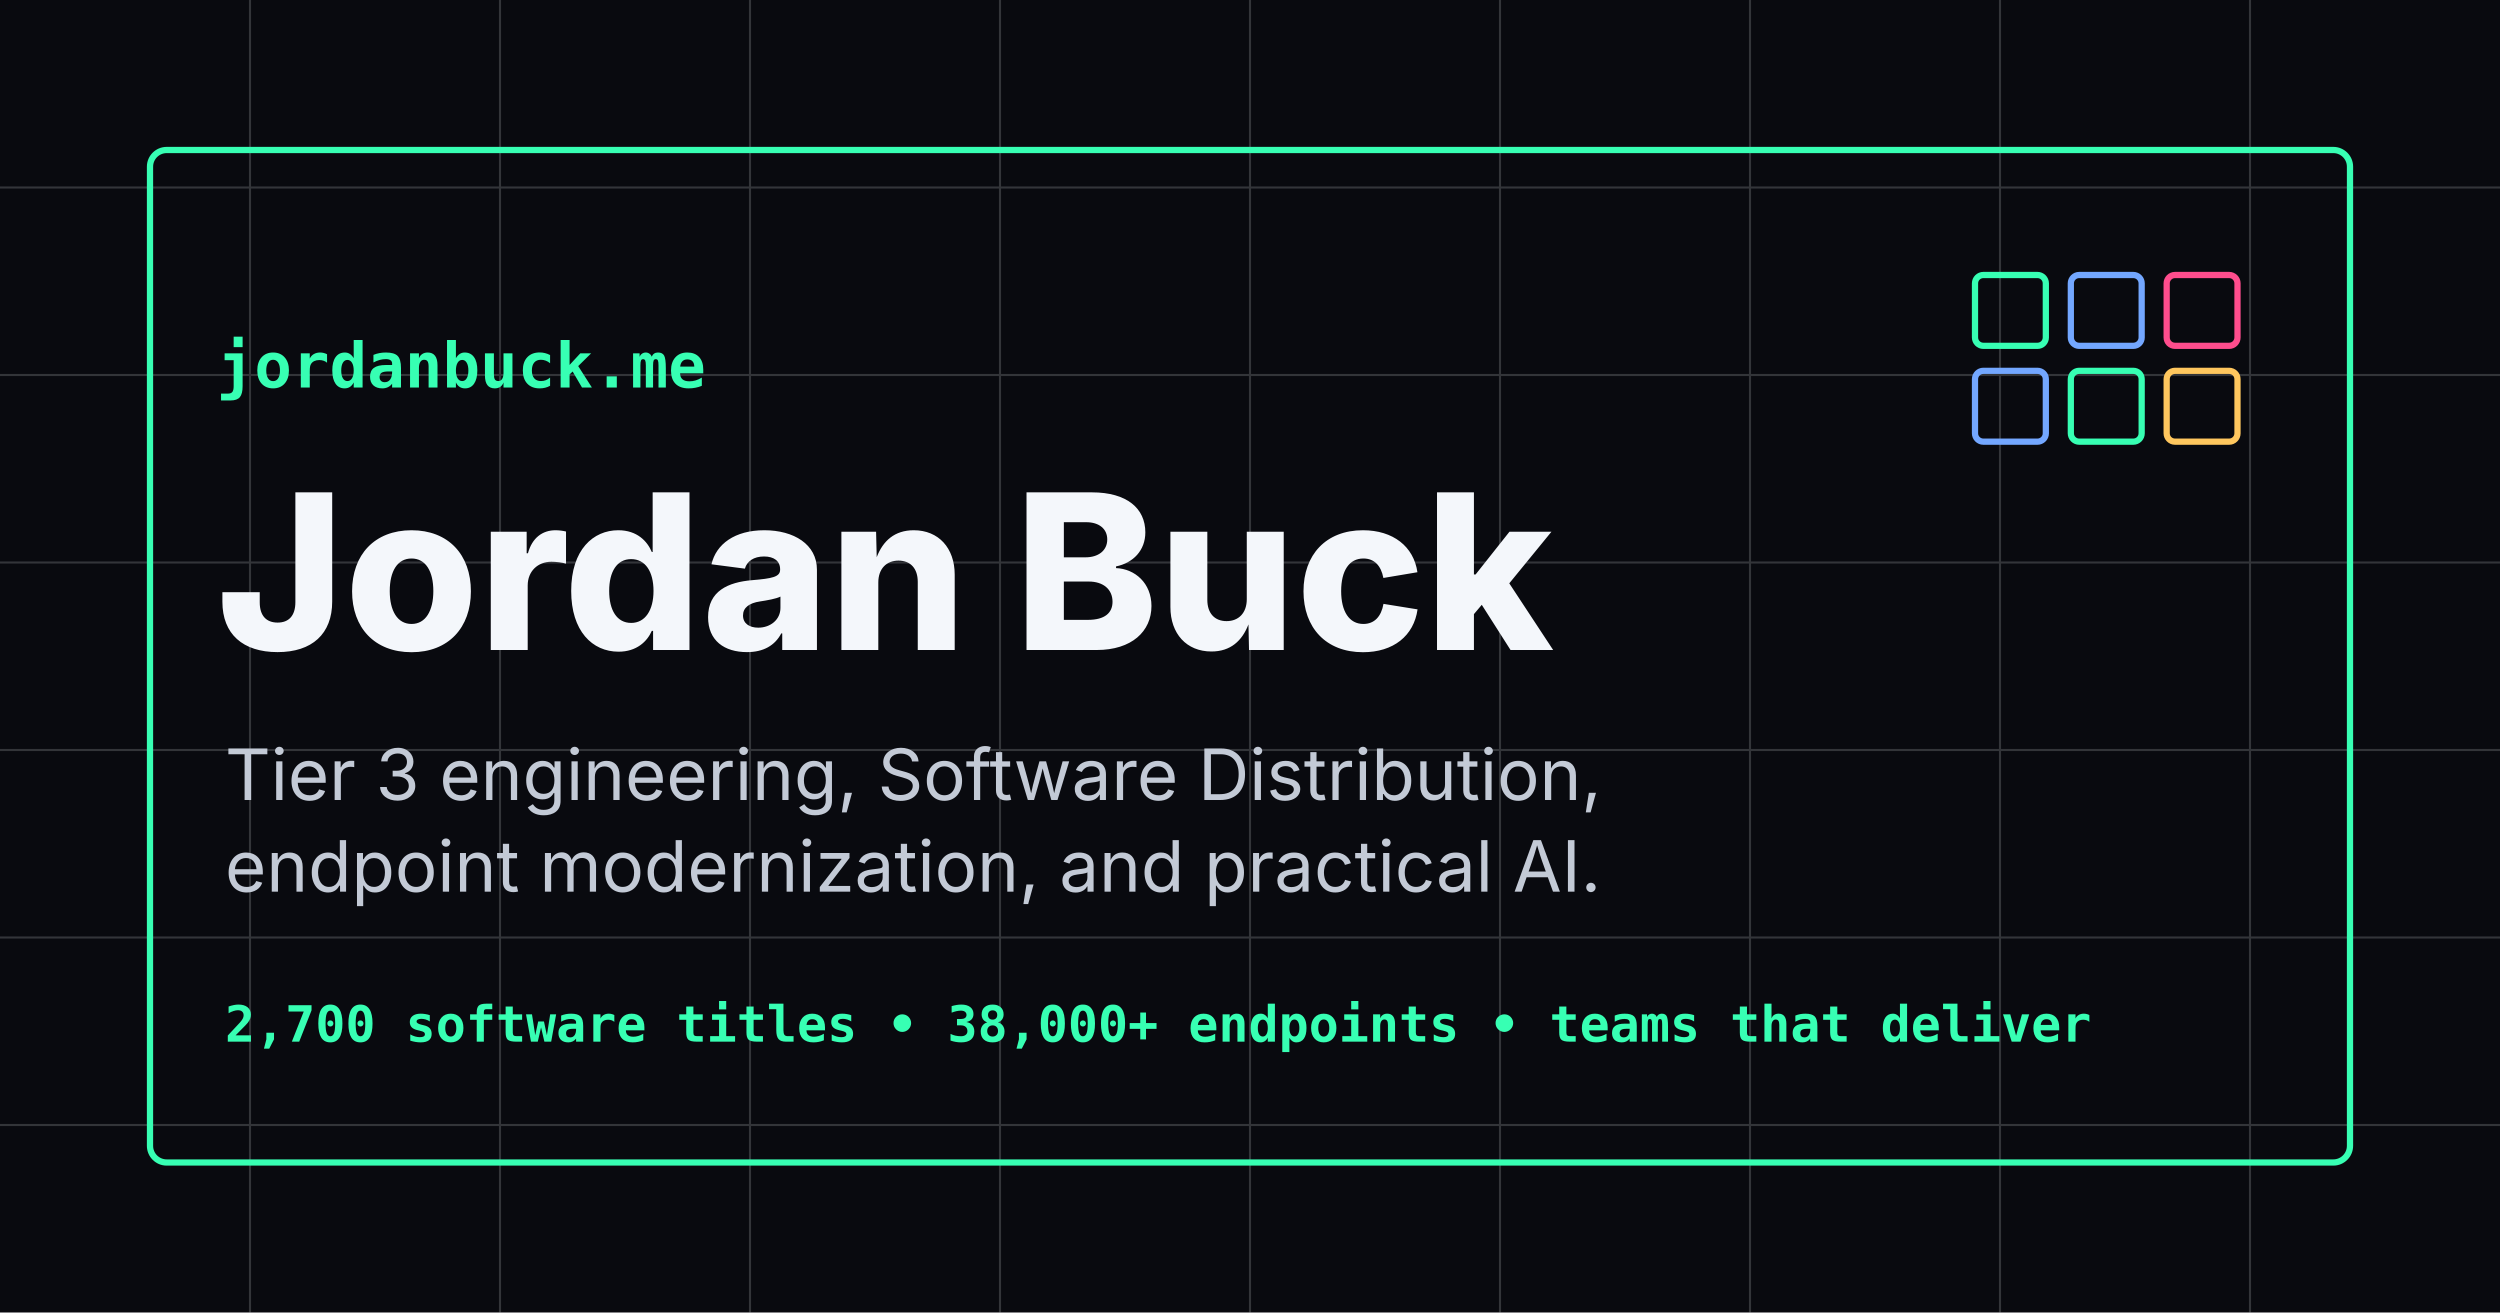
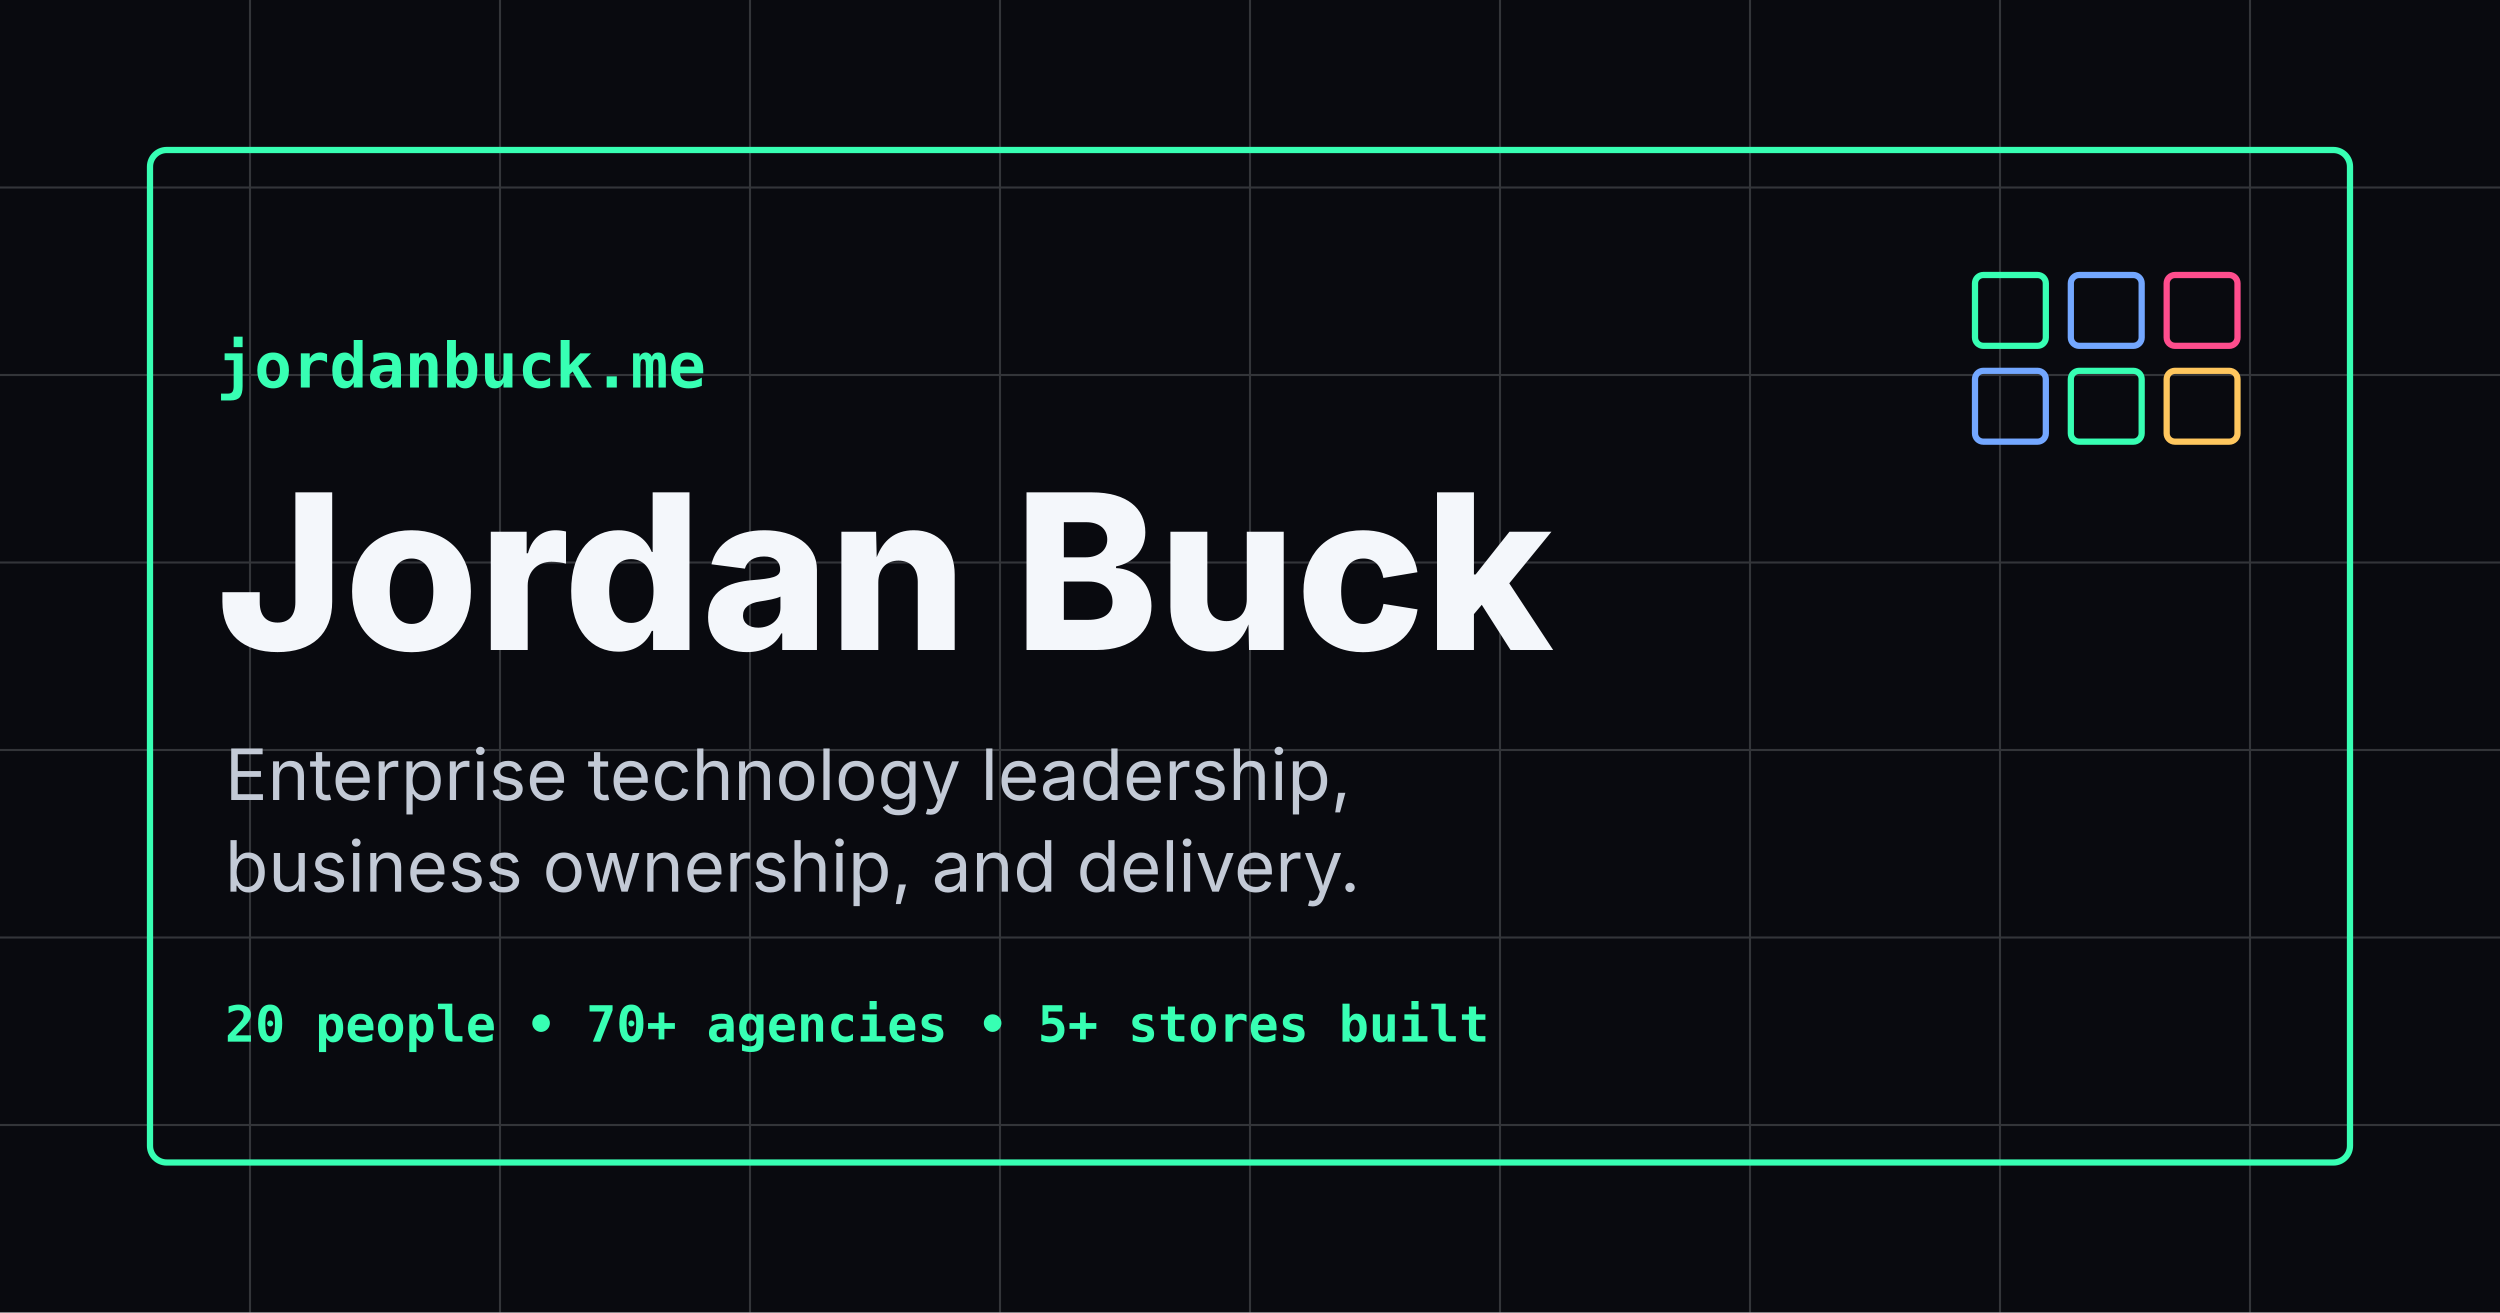
<svg xmlns="http://www.w3.org/2000/svg" viewBox="0 0 1200 630" role="img" aria-labelledby="title desc">
  <rect width="1200" height="630" fill="#090a0f" />
  <g opacity=".18" stroke="#f4f7fb">
    <path d="M0 90h1200M0 180h1200M0 270h1200M0 360h1200M0 450h1200M0 540h1200" />
    <path d="M120 0v630M240 0v630M360 0v630M480 0v630M600 0v630M720 0v630M840 0v630M960 0v630M1080 0v630" />
  </g>
  <rect x="72" y="72" width="1056" height="486" rx="8" fill="none" stroke="#37ffb3" stroke-width="3" />
  <text x="104" y="186" fill="#37ffb3" font-family="ui-monospace, SFMono-Regular, Consolas, monospace" font-size="30" font-weight="700">jordanbuck.me</text>
  <text x="104" y="312" fill="#f4f7fb" font-family="Inter, Arial, sans-serif" font-size="104" font-weight="800">Jordan Buck</text>
-   <text x="108" y="384" fill="#c3cad6" font-family="Inter, Arial, sans-serif" font-size="34">Tier 3 engineering, Software Distribution,</text>
-   <text x="108" y="428" fill="#c3cad6" font-family="Inter, Arial, sans-serif" font-size="34">endpoint modernization, and practical AI.</text>
-   <text x="108" y="500" fill="#37ffb3" font-family="ui-monospace, SFMono-Regular, Consolas, monospace" font-size="24" font-weight="700">2,700 software titles • 38,000+ endpoints • teams that deliver</text>
+   <text x="108" y="384" fill="#c3cad6" font-family="Inter, Arial, sans-serif" font-size="34">Enterprise technology leadership,</text>
+   <text x="108" y="428" fill="#c3cad6" font-family="Inter, Arial, sans-serif" font-size="34">business ownership, and delivery.</text>
+   <text x="108" y="500" fill="#37ffb3" font-family="ui-monospace, SFMono-Regular, Consolas, monospace" font-size="24" font-weight="700">20 people • 70+ agencies • 5+ stores built</text>
  <g transform="translate(948 132)" fill="none" stroke-width="3">
    <rect x="0" y="0" width="34" height="34" rx="4" stroke="#37ffb3" />
    <rect x="46" y="0" width="34" height="34" rx="4" stroke="#73a7ff" />
    <rect x="92" y="0" width="34" height="34" rx="4" stroke="#ff4d8d" />
    <rect x="0" y="46" width="34" height="34" rx="4" stroke="#73a7ff" />
    <rect x="46" y="46" width="34" height="34" rx="4" stroke="#37ffb3" />
    <rect x="92" y="46" width="34" height="34" rx="4" stroke="#ffc75e" />
  </g>
</svg>
